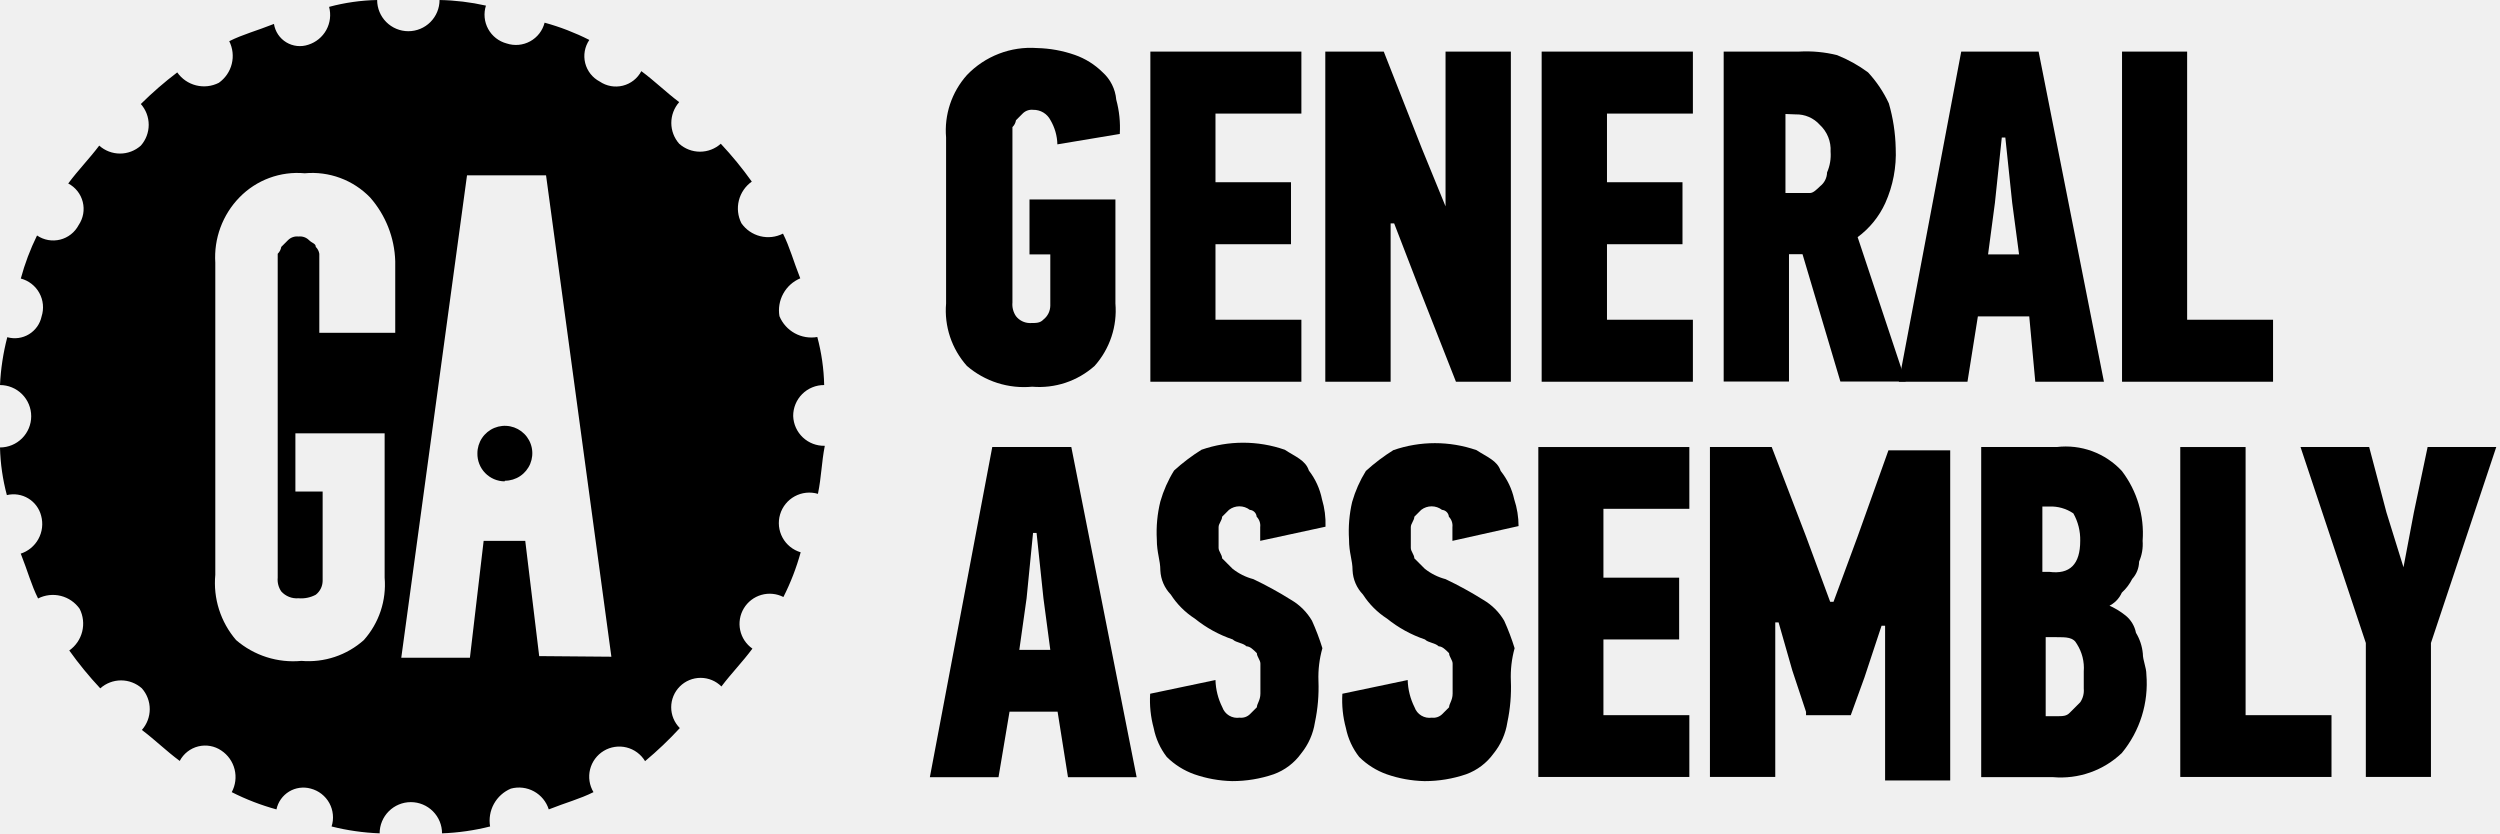
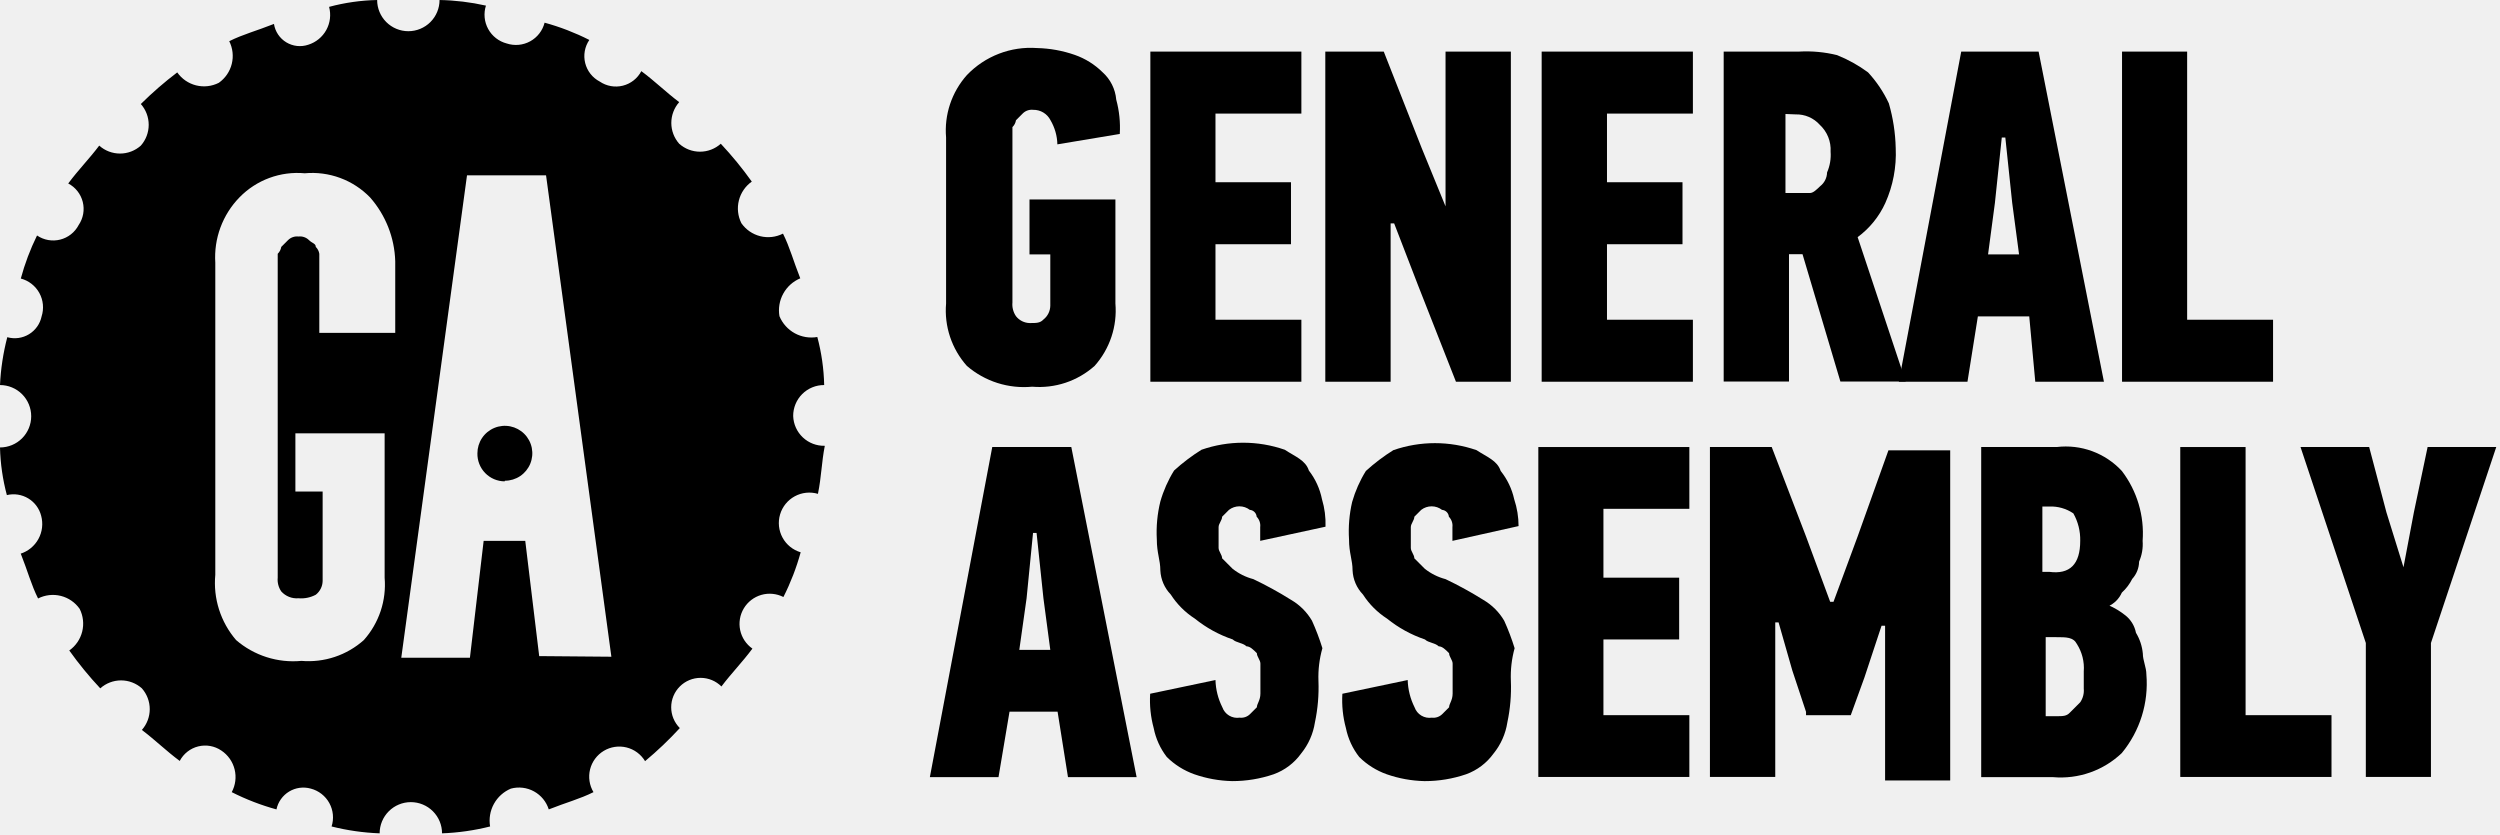
- <svg xmlns="http://www.w3.org/2000/svg" width="240" height="80" viewBox="0 0 240 80" fill="none">
-   <path d="M76.146 39.94C76.143 39.549 76.218 39.16 76.367 38.798C76.516 38.436 76.734 38.107 77.011 37.83C77.288 37.553 77.617 37.334 77.98 37.186C78.342 37.037 78.73 36.962 79.121 36.965C79.087 35.406 78.865 33.857 78.462 32.352C77.72 32.481 76.955 32.355 76.294 31.991C75.633 31.628 75.116 31.051 74.828 30.355C74.701 29.612 74.83 28.849 75.193 28.189C75.555 27.529 76.13 27.011 76.825 26.72C76.166 25.062 75.826 23.744 75.167 22.426C74.493 22.77 73.717 22.858 72.983 22.674C72.249 22.491 71.606 22.048 71.173 21.428C70.834 20.753 70.748 19.979 70.931 19.246C71.115 18.513 71.555 17.87 72.172 17.434C71.262 16.157 70.268 14.943 69.196 13.799C68.647 14.29 67.936 14.562 67.199 14.562C66.462 14.562 65.751 14.29 65.202 13.799C64.715 13.248 64.446 12.538 64.446 11.802C64.446 11.067 64.715 10.357 65.202 9.805C63.884 8.807 62.886 7.808 61.568 6.83C61.387 7.174 61.136 7.477 60.831 7.717C60.525 7.958 60.172 8.131 59.795 8.225C59.417 8.319 59.025 8.333 58.642 8.264C58.259 8.196 57.895 8.047 57.574 7.828C57.229 7.648 56.927 7.397 56.686 7.091C56.446 6.785 56.273 6.432 56.178 6.055C56.084 5.678 56.071 5.285 56.139 4.902C56.208 4.519 56.356 4.156 56.575 3.834C55.203 3.139 53.765 2.583 52.282 2.177C52.186 2.554 52.014 2.907 51.776 3.215C51.538 3.522 51.239 3.778 50.898 3.965C50.557 4.152 50.182 4.268 49.794 4.304C49.407 4.339 49.017 4.295 48.647 4.174C48.272 4.076 47.92 3.902 47.614 3.663C47.308 3.425 47.053 3.126 46.867 2.786C46.68 2.446 46.564 2.071 46.527 1.685C46.49 1.299 46.532 0.909 46.65 0.539C45.188 0.21 43.696 0.029 42.197 0C42.197 0.794 41.881 1.556 41.319 2.118C40.758 2.68 39.996 2.996 39.201 2.996C38.407 2.996 37.645 2.68 37.083 2.118C36.521 1.556 36.206 0.794 36.206 0C34.647 0.034 33.098 0.255 31.593 0.659C31.793 1.405 31.697 2.2 31.325 2.878C30.953 3.555 30.333 4.062 29.596 4.294C29.248 4.412 28.879 4.452 28.514 4.412C28.149 4.372 27.797 4.253 27.483 4.063C27.169 3.872 26.9 3.616 26.696 3.311C26.492 3.005 26.357 2.659 26.3 2.297C24.643 2.956 23.325 3.295 22.007 3.954C22.346 4.629 22.432 5.403 22.249 6.136C22.066 6.869 21.625 7.512 21.009 7.948C20.334 8.292 19.559 8.38 18.825 8.196C18.091 8.013 17.448 7.57 17.015 6.95C15.784 7.883 14.617 8.897 13.52 9.985C14.007 10.536 14.276 11.246 14.276 11.982C14.276 12.718 14.007 13.428 13.52 13.979C12.97 14.47 12.259 14.742 11.523 14.742C10.786 14.742 10.075 14.47 9.526 13.979C8.527 15.297 7.529 16.296 6.55 17.614C6.895 17.794 7.197 18.045 7.438 18.351C7.678 18.656 7.851 19.009 7.945 19.387C8.04 19.764 8.053 20.157 7.985 20.54C7.916 20.922 7.768 21.286 7.549 21.608C7.368 21.952 7.117 22.255 6.811 22.495C6.506 22.735 6.153 22.909 5.776 23.003C5.398 23.097 5.005 23.11 4.623 23.042C4.24 22.974 3.876 22.825 3.555 22.606C2.904 23.931 2.382 25.315 1.997 26.74C2.372 26.838 2.724 27.012 3.03 27.25C3.336 27.489 3.591 27.787 3.777 28.128C3.964 28.468 4.08 28.842 4.117 29.229C4.154 29.615 4.112 30.005 3.994 30.374C3.92 30.728 3.774 31.063 3.565 31.358C3.356 31.652 3.089 31.901 2.78 32.089C2.471 32.276 2.127 32.398 1.769 32.446C1.411 32.495 1.047 32.469 0.699 32.371C0.307 33.874 0.073 35.413 0 36.965C0.794 36.965 1.556 37.28 2.118 37.842C2.68 38.404 2.996 39.166 2.996 39.96C2.996 40.755 2.68 41.516 2.118 42.078C1.556 42.64 0.794 42.956 0 42.956C0.038 44.501 0.259 46.036 0.659 47.529C1.361 47.36 2.101 47.475 2.718 47.849C3.335 48.223 3.779 48.826 3.954 49.526C4.154 50.272 4.058 51.067 3.686 51.744C3.314 52.422 2.695 52.929 1.957 53.16H1.997C2.656 54.818 2.996 56.136 3.655 57.454C4.329 57.11 5.104 57.022 5.838 57.206C6.572 57.389 7.215 57.832 7.649 58.452C7.988 59.127 8.074 59.902 7.89 60.635C7.707 61.367 7.267 62.01 6.65 62.446C7.56 63.723 8.554 64.937 9.626 66.081C10.175 65.59 10.886 65.318 11.623 65.318C12.359 65.318 13.07 65.59 13.62 66.081C14.107 66.632 14.376 67.342 14.376 68.078C14.376 68.814 14.107 69.524 13.62 70.075C14.938 71.073 15.936 72.072 17.254 73.05C17.434 72.706 17.686 72.403 17.991 72.163C18.297 71.923 18.65 71.749 19.027 71.655C19.404 71.561 19.797 71.547 20.18 71.616C20.563 71.684 20.927 71.833 21.248 72.052C21.882 72.474 22.336 73.117 22.521 73.856C22.706 74.594 22.608 75.376 22.247 76.046C23.618 76.741 25.057 77.297 26.54 77.703C26.614 77.35 26.76 77.015 26.969 76.72C27.178 76.425 27.445 76.177 27.754 75.989C28.063 75.802 28.407 75.68 28.765 75.632C29.123 75.583 29.488 75.608 29.835 75.706C30.211 75.805 30.562 75.978 30.868 76.217C31.174 76.456 31.429 76.754 31.616 77.094C31.802 77.434 31.918 77.809 31.955 78.195C31.993 78.582 31.951 78.971 31.832 79.341C33.343 79.722 34.889 79.943 36.445 80C36.445 79.206 36.761 78.444 37.323 77.882C37.885 77.32 38.646 77.004 39.441 77.004C40.235 77.004 40.997 77.32 41.559 77.882C42.121 78.444 42.436 79.206 42.436 80C43.993 79.943 45.539 79.722 47.049 79.341C46.923 78.599 47.052 77.835 47.414 77.176C47.777 76.516 48.352 75.998 49.046 75.706C49.793 75.506 50.588 75.602 51.265 75.974C51.943 76.347 52.45 76.966 52.681 77.703C54.339 77.044 55.657 76.705 56.974 76.046C56.779 75.721 56.65 75.36 56.594 74.985C56.538 74.61 56.556 74.227 56.648 73.859C56.74 73.491 56.903 73.145 57.129 72.84C57.354 72.535 57.638 72.277 57.963 72.082C58.288 71.886 58.649 71.757 59.024 71.701C59.399 71.645 59.782 71.663 60.15 71.755C60.518 71.847 60.864 72.01 61.169 72.236C61.474 72.462 61.732 72.745 61.927 73.07C63.107 72.086 64.221 71.025 65.262 69.895C64.733 69.365 64.435 68.647 64.435 67.898C64.435 67.149 64.733 66.431 65.262 65.901C65.792 65.371 66.51 65.074 67.259 65.074C68.008 65.074 68.727 65.371 69.256 65.901C70.255 64.583 71.253 63.585 72.232 62.267C71.63 61.847 71.21 61.214 71.058 60.496C70.904 59.779 71.03 59.03 71.407 58.401C71.785 57.772 72.388 57.31 73.093 57.109C73.798 56.907 74.554 56.98 75.207 57.314C75.902 55.942 76.457 54.504 76.865 53.02C76.121 52.801 75.494 52.294 75.123 51.613C74.753 50.931 74.668 50.13 74.888 49.386C75.108 48.642 75.614 48.015 76.296 47.645C76.977 47.274 77.778 47.189 78.522 47.409C78.862 45.751 78.862 44.433 79.181 42.796C78.401 42.817 77.643 42.529 77.075 41.994C76.506 41.459 76.172 40.721 76.146 39.94ZM36.925 31.952H30.654V24.363C30.616 24.113 30.497 23.881 30.314 23.704C30.314 23.365 29.975 23.365 29.655 23.045C29.525 22.918 29.368 22.821 29.195 22.762C29.022 22.703 28.838 22.684 28.657 22.706C28.476 22.684 28.292 22.703 28.119 22.762C27.946 22.821 27.789 22.918 27.659 23.045L27 23.704C26.962 23.955 26.842 24.187 26.66 24.363V55.457C26.615 55.922 26.735 56.389 27 56.775C27.206 57.006 27.463 57.185 27.751 57.3C28.038 57.414 28.349 57.46 28.657 57.434C29.231 57.483 29.806 57.365 30.314 57.094C30.515 56.937 30.679 56.738 30.793 56.51C30.907 56.282 30.968 56.031 30.974 55.776V47.189H28.358V41.598H36.925V55.457C37.016 56.539 36.887 57.628 36.543 58.658C36.2 59.688 35.65 60.637 34.928 61.448C34.117 62.17 33.168 62.72 32.138 63.063C31.108 63.407 30.018 63.537 28.937 63.445C27.811 63.552 26.675 63.43 25.597 63.087C24.52 62.744 23.523 62.186 22.666 61.448C21.929 60.591 21.372 59.593 21.029 58.516C20.685 57.439 20.563 56.303 20.669 55.177V25.222C20.595 24.073 20.763 22.921 21.162 21.841C21.561 20.761 22.182 19.776 22.985 18.952C23.791 18.122 24.773 17.483 25.858 17.082C26.943 16.681 28.104 16.529 29.256 16.635C30.408 16.529 31.569 16.681 32.654 17.082C33.739 17.483 34.721 18.122 35.527 18.952C37.023 20.651 37.877 22.82 37.943 25.082V31.952H36.925ZM51.762 62.986L50.424 51.922H46.43L45.112 63.145H38.522L44.833 16.835H52.421L58.692 63.045L51.762 62.986ZM48.467 46.151C48.989 46.151 49.498 45.996 49.932 45.706C50.365 45.417 50.703 45.005 50.903 44.523C51.102 44.042 51.154 43.512 51.053 43.001C50.951 42.489 50.7 42.019 50.331 41.651C49.963 41.282 49.493 41.031 48.982 40.929C48.47 40.828 47.94 40.88 47.459 41.079C46.977 41.279 46.565 41.617 46.276 42.05C45.986 42.484 45.831 42.993 45.831 43.515C45.823 43.864 45.885 44.212 46.013 44.537C46.14 44.863 46.331 45.16 46.575 45.41C46.818 45.661 47.109 45.861 47.431 45.999C47.752 46.136 48.098 46.208 48.447 46.211L48.467 46.151Z" fill="black" />
-   <path d="M99.551 4.613C100.789 4.641 102.016 4.863 103.185 5.272C104.182 5.622 105.089 6.188 105.841 6.929C106.601 7.608 107.072 8.551 107.159 9.565C107.452 10.638 107.566 11.751 107.499 12.86L101.508 13.859C101.49 13.043 101.263 12.245 100.849 11.542C100.695 11.237 100.457 10.981 100.164 10.804C99.871 10.627 99.534 10.537 99.191 10.544C99.01 10.522 98.826 10.541 98.654 10.6C98.481 10.659 98.323 10.755 98.193 10.883L97.534 11.542C97.496 11.793 97.377 12.025 97.194 12.201V29.036C97.15 29.502 97.27 29.968 97.534 30.354C97.691 30.555 97.891 30.718 98.119 30.832C98.347 30.946 98.597 31.008 98.852 31.013C99.511 31.013 99.85 31.013 100.17 30.674C100.371 30.517 100.534 30.317 100.648 30.089C100.762 29.861 100.824 29.61 100.829 29.355V24.423H98.832V19.151H107.08V29.136C107.171 30.218 107.042 31.307 106.698 32.337C106.355 33.367 105.805 34.316 105.083 35.127C104.272 35.849 103.323 36.399 102.293 36.743C101.263 37.086 100.173 37.216 99.092 37.124C97.966 37.231 96.83 37.109 95.752 36.766C94.675 36.423 93.678 35.865 92.821 35.127C92.098 34.316 91.549 33.367 91.205 32.337C90.862 31.307 90.732 30.218 90.824 29.136V13.2C90.732 12.118 90.862 11.029 91.205 9.999C91.549 8.968 92.098 8.019 92.821 7.209C93.682 6.307 94.732 5.607 95.896 5.158C97.059 4.709 98.307 4.523 99.551 4.613Z" fill="black" />
-   <path d="M110.435 36.646V4.953H124.933V10.904H116.686V17.494H123.935V23.445H116.686V30.695H124.933V36.646H110.435Z" fill="black" />
-   <path d="M138.772 19.811V4.953H145.043V36.646H139.771L136.136 27.399L133.84 21.448H133.5V36.646H127.229V4.953H132.841L136.476 14.199L138.772 19.811Z" fill="black" />
-   <path d="M147.999 36.646V4.953H162.517V10.904H154.27V17.494H161.519V23.445H154.27V30.695H162.517V36.646H147.999Z" fill="black" />
-   <path d="M172.722 4.951C173.943 4.884 175.168 4.998 176.356 5.291C177.415 5.714 178.415 6.271 179.332 6.948C180.149 7.83 180.822 8.834 181.329 9.924C181.734 11.32 181.955 12.764 181.988 14.218C182.072 16.029 181.73 17.835 180.989 19.49C180.397 20.79 179.483 21.917 178.333 22.765L182.946 36.624H176.676L173.041 24.402H171.743V36.624H165.473V4.951H172.722ZM171.404 10.943V18.531H173.74C174.08 18.531 174.399 18.192 174.739 17.872C174.94 17.715 175.103 17.515 175.217 17.287C175.331 17.059 175.393 16.809 175.398 16.554C175.672 15.926 175.789 15.241 175.737 14.557C175.765 14.078 175.686 13.598 175.507 13.153C175.327 12.707 175.051 12.307 174.699 11.981C174.409 11.656 174.051 11.398 173.651 11.226C173.251 11.053 172.818 10.97 172.382 10.982L171.404 10.943Z" fill="black" />
-   <path d="M194.808 30.375H189.876L188.877 36.646H182.287L188.278 4.953H195.707L201.978 36.646H195.387L194.808 30.375ZM191.513 19.471L190.854 24.424H193.83L193.171 19.471L192.512 13.201H192.172L191.513 19.471Z" fill="black" />
-   <path d="M203.715 36.646V4.953H209.965V30.695H218.213V36.646H203.715Z" fill="black" />
-   <path d="M101.528 68.317H96.915L95.857 74.608H89.267L95.258 42.915H102.846L109.117 74.608H102.527L101.528 68.317ZM98.553 57.433L97.854 62.386H100.829L100.17 57.433L99.511 51.163H99.172L98.553 57.433Z" fill="black" />
-   <path d="M126.571 65.361C126.624 66.701 126.51 68.043 126.231 69.355C126.063 70.446 125.608 71.473 124.913 72.331C124.256 73.247 123.337 73.943 122.277 74.328C120.991 74.767 119.642 74.989 118.283 74.987C117.044 74.958 115.818 74.736 114.648 74.328C113.659 73.975 112.759 73.409 112.012 72.67C111.383 71.855 110.952 70.905 110.754 69.894C110.462 68.822 110.347 67.709 110.415 66.599L116.685 65.281C116.711 66.191 116.936 67.084 117.344 67.897C117.461 68.231 117.691 68.513 117.993 68.695C118.296 68.877 118.653 68.948 119.002 68.896C119.183 68.918 119.367 68.898 119.54 68.84C119.713 68.781 119.87 68.684 120 68.556L120.659 67.897C120.659 67.558 120.999 67.238 120.999 66.579V63.703C120.999 63.364 120.659 63.044 120.659 62.705C120.32 62.366 120 62.046 119.661 62.046C119.321 61.706 118.662 61.706 118.343 61.387C117.023 60.941 115.792 60.265 114.708 59.39C113.779 58.793 112.989 58.003 112.392 57.074C111.788 56.448 111.434 55.625 111.393 54.757C111.393 53.758 111.054 53.099 111.054 51.781C110.987 50.56 111.101 49.335 111.393 48.147C111.692 47.099 112.136 46.097 112.711 45.171C113.528 44.428 114.41 43.759 115.347 43.174C117.934 42.276 120.748 42.276 123.335 43.174C124.334 43.833 125.332 44.173 125.652 45.171C126.278 45.981 126.709 46.924 126.91 47.927C127.166 48.782 127.28 49.672 127.249 50.563L120.979 51.921V50.603C121.001 50.422 120.982 50.238 120.923 50.065C120.864 49.892 120.767 49.735 120.639 49.605C120.626 49.434 120.552 49.275 120.431 49.154C120.31 49.033 120.151 48.959 119.98 48.946C119.694 48.725 119.343 48.606 118.982 48.606C118.621 48.606 118.27 48.725 117.983 48.946L117.324 49.605C117.324 49.944 116.985 50.264 116.985 50.603V52.6C116.985 52.94 117.324 53.259 117.324 53.599L118.323 54.597C118.911 55.066 119.592 55.406 120.32 55.596C121.569 56.191 122.782 56.858 123.954 57.593C124.78 58.077 125.468 58.764 125.951 59.59C126.338 60.447 126.672 61.327 126.95 62.226C126.661 63.245 126.533 64.303 126.571 65.361Z" fill="black" />
-   <path d="M145.043 65.362C145.097 66.702 144.983 68.044 144.704 69.356C144.536 70.447 144.081 71.474 143.386 72.332C142.728 73.248 141.809 73.944 140.75 74.329C139.464 74.768 138.114 74.99 136.756 74.988C135.517 74.96 134.291 74.737 133.121 74.329C132.132 73.976 131.232 73.41 130.485 72.671C129.849 71.858 129.411 70.907 129.207 69.895C128.915 68.823 128.8 67.71 128.867 66.6L135.138 65.282C135.164 66.192 135.389 67.085 135.797 67.898C135.914 68.232 136.143 68.514 136.446 68.696C136.749 68.878 137.105 68.949 137.455 68.897C137.636 68.919 137.82 68.9 137.992 68.841C138.165 68.782 138.323 68.685 138.453 68.557L139.112 67.898C139.112 67.559 139.452 67.239 139.452 66.58V63.705C139.452 63.365 139.112 63.046 139.112 62.706C138.773 62.367 138.453 62.047 138.114 62.047C137.774 61.708 137.115 61.708 136.795 61.388C135.476 60.942 134.245 60.266 133.161 59.391C132.232 58.794 131.442 58.004 130.844 57.075C130.241 56.449 129.886 55.626 129.846 54.758C129.846 53.76 129.506 53.1 129.506 51.782C129.431 50.576 129.531 49.365 129.806 48.188C130.105 47.14 130.549 46.138 131.124 45.212C131.941 44.468 132.823 43.8 133.76 43.215C136.347 42.318 139.161 42.318 141.748 43.215C142.747 43.874 143.745 44.214 144.065 45.212C144.7 46.006 145.144 46.935 145.363 47.928C145.639 48.759 145.781 49.629 145.782 50.504L139.432 51.922V50.604C139.453 50.423 139.434 50.239 139.375 50.066C139.317 49.894 139.22 49.736 139.092 49.606C139.078 49.436 139.005 49.276 138.884 49.155C138.763 49.034 138.603 48.96 138.433 48.947C138.147 48.727 137.796 48.607 137.435 48.607C137.073 48.607 136.722 48.727 136.436 48.947L135.777 49.606C135.777 49.945 135.438 50.265 135.438 50.604V52.601C135.438 52.941 135.777 53.26 135.777 53.6L136.776 54.598C137.364 55.067 138.044 55.407 138.773 55.597C140.021 56.192 141.235 56.859 142.407 57.594C143.233 58.078 143.92 58.765 144.404 59.591C144.791 60.448 145.125 61.328 145.403 62.227C145.121 63.247 144.999 64.305 145.043 65.362Z" fill="black" />
-   <path d="M147.679 74.588V42.915H162.177V48.846H153.929V55.456H161.198V61.387H153.929V68.656H162.177V74.588H147.679Z" fill="black" />
-   <path d="M173.38 68.337L172.062 64.363L170.744 59.75H170.425V74.588H164.154V42.915H170.085L173.38 51.502L175.697 57.773H176.017L178.333 51.502L181.289 43.235H187.22V74.927H180.969V60.069H180.63L178.992 65.022L177.674 68.656H173.38V68.337Z" fill="black" />
-   <path d="M202.397 58.092C202.992 58.349 203.549 58.684 204.055 59.09C204.573 59.508 204.926 60.095 205.053 60.748C205.421 61.355 205.646 62.038 205.712 62.745C205.712 63.404 206.052 64.063 206.052 64.742C206.281 67.469 205.436 70.178 203.695 72.29C202.824 73.122 201.786 73.759 200.649 74.158C199.513 74.558 198.305 74.711 197.105 74.607H190.195V42.915H197.444C198.594 42.777 199.759 42.913 200.846 43.312C201.932 43.711 202.909 44.362 203.695 45.211C205.159 47.128 205.869 49.516 205.692 51.921C205.744 52.605 205.627 53.29 205.353 53.918C205.343 54.532 205.108 55.122 204.694 55.576C204.444 56.072 204.106 56.519 203.695 56.894C203.436 57.482 202.965 57.952 202.377 58.212L202.397 58.092ZM199.701 51.921C199.723 50.999 199.495 50.088 199.042 49.285C198.361 48.822 197.548 48.591 196.726 48.626H196.067V54.897H196.726C198.709 55.163 199.701 54.171 199.701 51.921ZM200.041 64.462C200.113 63.535 199.882 62.61 199.382 61.826C199.042 61.167 198.383 61.167 197.385 61.167H196.386V68.756H197.385C198.044 68.756 198.383 68.756 198.703 68.416L199.701 67.418C199.965 67.032 200.085 66.565 200.041 66.1V64.462Z" fill="black" />
-   <path d="M209.306 74.588V42.915H215.577V68.656H223.824V74.588H209.306Z" fill="black" />
-   <path d="M230.735 54.458L231.733 49.186L233.051 42.915H239.641L233.371 61.727V74.588H227.12V61.727L220.85 42.915H227.44L229.097 49.186L230.735 54.458Z" fill="black" />
+ <svg xmlns="http://www.w3.org/2000/svg" width="500" height="167" viewBox="0 0 500 167" fill="none">
+   <g clip-path="url(#clip0)">
+     <path d="M158.637 83.209C158.631 82.393 158.788 81.584 159.098 80.83C159.407 80.075 159.864 79.39 160.44 78.813C161.017 78.236 161.703 77.78 162.457 77.47C163.212 77.16 164.02 77.004 164.836 77.01C164.764 73.763 164.303 70.536 163.463 67.399C161.916 67.67 160.323 67.405 158.946 66.649C157.57 65.892 156.492 64.69 155.891 63.239C155.628 61.692 155.896 60.102 156.651 58.727C157.407 57.352 158.605 56.273 160.052 55.666C158.679 52.213 157.971 49.468 156.598 46.722C155.194 47.437 153.578 47.621 152.049 47.239C150.52 46.856 149.18 45.934 148.277 44.642C147.571 43.235 147.392 41.622 147.774 40.095C148.155 38.568 149.072 37.229 150.358 36.32C148.463 33.661 146.392 31.131 144.159 28.748C143.015 29.772 141.533 30.338 139.998 30.338C138.463 30.338 136.982 29.772 135.838 28.748C134.823 27.6 134.263 26.121 134.263 24.588C134.263 23.056 134.823 21.576 135.838 20.428C133.092 18.348 131.012 16.267 128.266 14.229C127.89 14.946 127.367 15.576 126.73 16.077C126.094 16.578 125.358 16.939 124.572 17.135C123.786 17.332 122.968 17.36 122.17 17.217C121.373 17.075 120.614 16.765 119.945 16.309C119.227 15.933 118.597 15.41 118.096 14.773C117.595 14.136 117.235 13.401 117.038 12.615C116.842 11.829 116.814 11.011 116.956 10.213C117.099 9.416 117.409 8.657 117.865 7.988C115.007 6.539 112.01 5.382 108.92 4.535C108.721 5.32 108.362 6.056 107.866 6.697C107.371 7.338 106.748 7.871 106.038 8.261C105.328 8.651 104.545 8.891 103.738 8.966C102.931 9.04 102.118 8.948 101.348 8.695C100.566 8.491 99.833 8.129 99.196 7.632C98.558 7.135 98.028 6.513 97.639 5.804C97.249 5.096 97.008 4.315 96.931 3.51C96.853 2.705 96.941 1.893 97.188 1.123C94.141 0.437 91.032 0.061 87.91 0C87.91 1.655 87.252 3.242 86.082 4.413C84.912 5.583 83.324 6.241 81.669 6.241C80.014 6.241 78.427 5.583 77.257 4.413C76.086 3.242 75.428 1.655 75.428 0C72.181 0.07 68.955 0.531 65.818 1.373C66.235 2.928 66.035 4.584 65.26 5.995C64.485 7.406 63.194 8.463 61.657 8.945C60.933 9.191 60.164 9.275 59.404 9.192C58.643 9.109 57.91 8.86 57.256 8.464C56.602 8.067 56.042 7.533 55.617 6.897C55.191 6.261 54.91 5.54 54.793 4.785C51.34 6.157 48.594 6.865 45.848 8.238C46.555 9.644 46.733 11.257 46.352 12.784C45.97 14.311 45.053 15.65 43.768 16.558C42.363 17.274 40.747 17.458 39.218 17.075C37.689 16.693 36.349 15.771 35.447 14.478C32.883 16.424 30.451 18.536 28.166 20.802C29.181 21.95 29.741 23.43 29.741 24.962C29.741 26.495 29.181 27.975 28.166 29.123C27.022 30.146 25.541 30.712 24.006 30.712C22.471 30.712 20.989 30.146 19.845 29.123C17.765 31.869 15.685 33.949 13.646 36.695C14.364 37.071 14.994 37.594 15.495 38.231C15.996 38.867 16.356 39.603 16.553 40.389C16.749 41.175 16.777 41.993 16.635 42.791C16.492 43.588 16.183 44.346 15.726 45.016C15.351 45.733 14.827 46.364 14.191 46.864C13.554 47.365 12.819 47.726 12.033 47.922C11.247 48.119 10.428 48.147 9.631 48.004C8.833 47.862 8.075 47.553 7.406 47.096C6.049 49.856 4.963 52.74 4.16 55.708C4.943 55.913 5.675 56.275 6.313 56.772C6.95 57.269 7.48 57.89 7.87 58.599C8.259 59.308 8.5 60.088 8.577 60.893C8.655 61.698 8.568 62.51 8.321 63.28C8.167 64.017 7.862 64.714 7.427 65.328C6.992 65.943 6.436 66.461 5.792 66.851C5.148 67.241 4.431 67.495 3.685 67.596C2.939 67.698 2.181 67.645 1.456 67.44C0.639 70.571 0.151 73.778 0 77.01C1.655 77.01 3.242 77.667 4.413 78.837C5.583 80.008 6.241 81.595 6.241 83.25C6.241 84.905 5.583 86.493 4.413 87.663C3.242 88.833 1.655 89.491 0 89.491C0.079 92.71 0.54 95.908 1.373 99.018C2.835 98.666 4.376 98.906 5.662 99.685C6.948 100.464 7.873 101.72 8.238 103.179C8.655 104.734 8.455 106.39 7.68 107.801C6.904 109.212 5.614 110.269 4.077 110.751H4.16C5.533 114.204 6.241 116.95 7.614 119.695C9.018 118.98 10.634 118.796 12.163 119.179C13.693 119.561 15.032 120.483 15.934 121.776C16.641 123.182 16.82 124.795 16.438 126.322C16.057 127.849 15.14 129.188 13.854 130.096C15.749 132.756 17.82 135.286 20.053 137.669C21.198 136.645 22.678 136.079 24.214 136.079C25.749 136.079 27.23 136.645 28.374 137.669C29.389 138.817 29.949 140.296 29.949 141.829C29.949 143.361 29.389 144.841 28.374 145.989C31.12 148.07 33.2 150.15 35.946 152.188C36.322 151.471 36.845 150.841 37.482 150.34C38.118 149.839 38.854 149.478 39.64 149.282C40.426 149.085 41.244 149.057 42.042 149.2C42.839 149.342 43.598 149.652 44.267 150.108C45.588 150.986 46.534 152.326 46.919 153.866C47.303 155.405 47.1 157.032 46.347 158.429C49.205 159.878 52.202 161.035 55.292 161.882C55.446 161.145 55.75 160.448 56.185 159.834C56.62 159.22 57.177 158.701 57.821 158.311C58.465 157.921 59.182 157.667 59.928 157.566C60.673 157.465 61.432 157.518 62.157 157.722C62.939 157.926 63.672 158.288 64.309 158.785C64.947 159.282 65.477 159.904 65.866 160.613C66.255 161.321 66.496 162.102 66.574 162.907C66.651 163.712 66.564 164.524 66.317 165.294C69.464 166.087 72.685 166.547 75.928 166.667C75.928 165.011 76.585 163.424 77.756 162.254C78.926 161.084 80.513 160.426 82.168 160.426C83.823 160.426 85.411 161.084 86.581 162.254C87.751 163.424 88.409 165.011 88.409 166.667C91.652 166.547 94.873 166.087 98.02 165.294C97.757 163.747 98.024 162.157 98.78 160.783C99.535 159.408 100.734 158.329 102.18 157.722C103.735 157.305 105.391 157.504 106.802 158.28C108.214 159.055 109.27 160.346 109.752 161.882C113.205 160.509 115.951 159.802 118.697 158.429C118.29 157.751 118.02 157.001 117.904 156.219C117.787 155.437 117.825 154.64 118.016 153.873C118.207 153.106 118.548 152.385 119.018 151.749C119.488 151.114 120.079 150.578 120.756 150.171C121.434 149.764 122.185 149.494 122.966 149.377C123.748 149.26 124.545 149.299 125.312 149.49C126.079 149.681 126.801 150.021 127.436 150.492C128.071 150.962 128.608 151.553 129.015 152.23C131.473 150.18 133.794 147.97 135.963 145.615C134.859 144.511 134.239 143.015 134.239 141.454C134.239 139.894 134.859 138.398 135.963 137.294C137.066 136.191 138.563 135.571 140.123 135.571C141.684 135.571 143.18 136.191 144.284 137.294C146.364 134.548 148.444 132.468 150.482 129.722C149.23 128.847 148.355 127.529 148.036 126.034C147.718 124.539 147.978 122.979 148.765 121.669C149.552 120.359 150.807 119.397 152.277 118.976C153.746 118.556 155.321 118.709 156.682 119.404C158.13 116.546 159.286 113.549 160.135 110.459C158.585 110.001 157.28 108.946 156.507 107.526C155.735 106.106 155.558 104.438 156.016 102.887C156.474 101.337 157.529 100.032 158.949 99.26C160.369 98.487 162.038 98.311 163.588 98.769C164.295 95.315 164.295 92.569 164.961 89.158C163.335 89.203 161.757 88.602 160.572 87.487C159.387 86.373 158.691 84.834 158.637 83.209ZM76.926 66.567H63.862V50.757C63.783 50.234 63.535 49.752 63.155 49.384C63.155 48.677 62.448 48.677 61.782 48.011C61.511 47.745 61.183 47.543 60.823 47.421C60.463 47.298 60.08 47.258 59.702 47.304C59.325 47.258 58.942 47.298 58.581 47.421C58.221 47.543 57.894 47.745 57.622 48.011L56.249 49.384C56.17 49.907 55.922 50.389 55.542 50.757V115.535C55.449 116.505 55.699 117.477 56.249 118.281C56.679 118.762 57.214 119.136 57.814 119.374C58.413 119.613 59.06 119.708 59.702 119.654C60.897 119.757 62.097 119.511 63.155 118.947C63.574 118.619 63.914 118.203 64.151 117.728C64.389 117.253 64.517 116.732 64.528 116.201V98.311H59.078V86.662H76.926V115.535C77.118 117.789 76.847 120.058 76.132 122.204C75.416 124.35 74.271 126.328 72.766 128.016C71.077 129.522 69.1 130.667 66.954 131.382C64.808 132.098 62.538 132.368 60.285 132.177C57.939 132.4 55.573 132.146 53.328 131.431C51.083 130.716 49.005 129.555 47.221 128.016C45.685 126.23 44.524 124.153 43.809 121.908C43.094 119.664 42.84 117.298 43.06 114.953V52.546C42.906 50.152 43.256 47.752 44.087 45.502C44.918 43.252 46.213 41.201 47.886 39.483C49.566 37.754 51.611 36.423 53.871 35.588C56.132 34.753 58.551 34.435 60.95 34.656C63.35 34.435 65.769 34.753 68.029 35.588C70.29 36.423 72.335 37.754 74.014 39.483C77.13 43.023 78.911 47.541 79.048 52.255V66.567H76.926ZM107.838 131.22L105.051 108.171H96.73L93.984 131.553H80.255L93.401 35.072H109.211L122.275 131.345L107.838 131.22ZM100.974 96.147C102.06 96.147 103.121 95.825 104.025 95.222C104.928 94.619 105.632 93.761 106.047 92.757C106.463 91.754 106.572 90.65 106.36 89.584C106.148 88.519 105.625 87.54 104.857 86.772C104.089 86.004 103.11 85.481 102.045 85.269C100.98 85.058 99.875 85.166 98.872 85.582C97.868 85.998 97.011 86.701 96.407 87.605C95.804 88.508 95.482 89.57 95.482 90.656C95.465 91.384 95.594 92.108 95.86 92.786C96.126 93.464 96.524 94.082 97.031 94.605C97.538 95.128 98.144 95.544 98.814 95.831C99.484 96.117 100.204 96.267 100.932 96.272L100.974 96.147Z" fill="black" />
+     <path d="M207.397 9.61C209.976 9.668 212.532 10.132 214.968 10.983C217.045 11.712 218.935 12.891 220.501 14.436C222.085 15.849 223.066 17.814 223.247 19.928C223.857 22.162 224.095 24.481 223.955 26.792L211.474 28.872C211.437 27.173 210.964 25.511 210.101 24.047C209.78 23.41 209.285 22.877 208.674 22.509C208.064 22.14 207.361 21.953 206.648 21.966C206.27 21.921 205.887 21.961 205.527 22.083C205.167 22.205 204.839 22.407 204.568 22.674L203.195 24.047C203.116 24.569 202.867 25.052 202.487 25.419V60.492C202.395 61.462 202.645 62.433 203.195 63.237C203.522 63.656 203.938 63.996 204.413 64.234C204.888 64.471 205.41 64.6 205.941 64.611C207.314 64.611 208.021 64.611 208.687 63.903C209.105 63.576 209.445 63.16 209.682 62.685C209.92 62.21 210.049 61.688 210.06 61.157V50.881H205.899V39.898H223.082V60.7C223.272 62.954 223.003 65.223 222.287 67.369C221.572 69.515 220.426 71.493 218.922 73.181C217.232 74.686 215.255 75.832 213.11 76.547C210.964 77.262 208.693 77.533 206.44 77.341C204.094 77.565 201.728 77.311 199.483 76.596C197.238 75.881 195.161 74.719 193.376 73.181C191.871 71.493 190.726 69.515 190.01 67.369C189.295 65.223 189.025 62.954 189.216 60.7V27.5C189.025 25.246 189.295 22.976 190.01 20.83C190.726 18.684 191.871 16.707 193.376 15.018C195.171 13.14 197.358 11.681 199.782 10.746C202.206 9.811 204.806 9.423 207.397 9.61Z" fill="black" />
+     <path d="M230.072 76.345V10.319H260.276V22.717H243.095V36.447H258.197V48.845H243.095V63.947H260.276V76.345H230.072Z" fill="black" />
+     <path d="M289.108 41.273V10.319H302.173V76.345H291.19L283.617 57.082L278.833 44.684H278.125V76.345H265.061V10.319H276.752L284.325 29.582L289.108 41.273Z" fill="black" />
+     <path d="M308.332 76.345V10.319H338.578V22.717H321.397V36.447H336.499V48.845H321.397V63.947H338.578V76.345H308.332Z" fill="black" />
+     <path d="M359.838 10.316C362.382 10.175 364.934 10.413 367.409 11.023C369.616 11.905 371.699 13.065 373.609 14.476C375.311 16.313 376.713 18.404 377.77 20.675C378.613 23.584 379.074 26.591 379.143 29.62C379.318 33.394 378.605 37.156 377.061 40.604C375.828 43.312 373.924 45.661 371.528 47.427L381.138 76.3H368.076L360.503 50.838H357.799V76.3H344.736V10.316H359.838ZM357.093 22.797V38.606H361.959C362.668 38.606 363.332 37.899 364.04 37.234C364.459 36.907 364.799 36.49 365.036 36.016C365.274 35.541 365.403 35.019 365.413 34.488C365.984 33.18 366.228 31.751 366.12 30.327C366.178 29.329 366.013 28.329 365.641 27.401C365.266 26.474 364.691 25.64 363.957 24.96C363.353 24.284 362.607 23.747 361.774 23.388C360.94 23.028 360.038 22.855 359.13 22.88L357.093 22.797Z" fill="black" />
+     <path d="M405.849 63.281H395.574L393.493 76.345H379.764L392.245 10.319H407.722L420.787 76.345H407.055L405.849 63.281ZM398.984 40.565L397.612 50.883H403.812L402.439 40.565L401.066 27.502H400.357L398.984 40.565Z" fill="black" />
+     <path d="M424.408 76.345V10.319H437.429V63.947H454.612V76.345H424.408Z" fill="black" />
+     <path d="M211.515 142.327H201.905L199.7 155.432H185.971L198.452 89.406H214.261L227.326 155.432H213.597L211.515 142.327ZM205.317 119.653L203.86 129.97H210.059L208.686 119.653L207.314 106.589H206.606L205.317 119.653Z" fill="black" />
+     <path d="M263.69 136.169C263.8 138.961 263.563 141.757 262.982 144.49C262.632 146.763 261.684 148.902 260.236 150.689C258.867 152.598 256.953 154.048 254.744 154.849C252.065 155.764 249.255 156.228 246.423 156.222C243.842 156.163 241.288 155.7 238.85 154.849C236.79 154.114 234.915 152.936 233.359 151.396C232.048 149.698 231.15 147.718 230.738 145.613C230.13 143.379 229.89 141.06 230.032 138.748L243.094 136.003C243.148 137.898 243.617 139.758 244.467 141.453C244.711 142.147 245.19 142.735 245.819 143.114C246.45 143.494 247.194 143.642 247.921 143.533C248.298 143.578 248.682 143.538 249.042 143.416C249.403 143.294 249.73 143.092 250 142.826L251.373 141.453C251.373 140.745 252.082 140.08 252.082 138.707V132.716C252.082 132.009 251.373 131.343 251.373 130.635C250.667 129.928 250 129.263 249.294 129.263C248.586 128.555 247.213 128.555 246.548 127.89C243.798 126.961 241.234 125.552 238.975 123.729C237.04 122.485 235.394 120.839 234.15 118.903C232.892 117.601 232.155 115.885 232.069 114.077C232.069 111.997 231.363 110.624 231.363 107.878C231.223 105.333 231.461 102.781 232.069 100.306C232.692 98.122 233.617 96.036 234.815 94.107C236.517 92.557 238.355 91.165 240.307 89.947C245.696 88.076 251.559 88.076 256.948 89.947C259.03 91.32 261.109 92.027 261.775 94.107C263.08 95.793 263.978 97.758 264.396 99.848C264.93 101.628 265.167 103.483 265.103 105.34L252.04 108.169V105.423C252.086 105.046 252.046 104.663 251.923 104.303C251.8 103.943 251.598 103.615 251.332 103.343C251.305 102.989 251.15 102.656 250.898 102.404C250.646 102.153 250.315 101.999 249.959 101.97C249.363 101.512 248.632 101.263 247.88 101.263C247.128 101.263 246.396 101.512 245.798 101.97L244.425 103.343C244.425 104.05 243.719 104.716 243.719 105.423V109.584C243.719 110.291 244.425 110.957 244.425 111.664L246.507 113.744C247.732 114.721 249.15 115.43 250.667 115.824C253.269 117.064 255.796 118.454 258.238 119.985C259.959 120.993 261.392 122.425 262.398 124.145C263.205 125.931 263.9 127.765 264.48 129.637C263.878 131.76 263.611 133.964 263.69 136.169Z" fill="black" />
+     <path d="M302.174 136.171C302.287 138.963 302.049 141.759 301.468 144.492C301.118 146.765 300.17 148.904 298.722 150.691C297.351 152.6 295.437 154.05 293.23 154.851C290.551 155.766 287.739 156.23 284.91 156.224C282.328 156.166 279.774 155.702 277.337 154.851C275.276 154.117 273.401 152.938 271.845 151.398C270.52 149.704 269.607 147.724 269.182 145.615C268.574 143.381 268.335 141.062 268.474 138.751L281.539 136.005C281.593 137.9 282.062 139.76 282.912 141.455C283.155 142.149 283.632 142.737 284.264 143.117C284.895 143.496 285.637 143.644 286.366 143.535C286.743 143.581 287.126 143.541 287.485 143.418C287.845 143.296 288.174 143.094 288.445 142.828L289.818 141.455C289.818 140.748 290.526 140.082 290.526 138.709V132.718C290.526 132.011 289.818 131.345 289.818 130.638C289.112 129.93 288.445 129.265 287.739 129.265C287.03 128.558 285.657 128.558 284.991 127.892C282.243 126.963 279.678 125.554 277.42 123.732C275.485 122.487 273.839 120.841 272.593 118.905C271.337 117.603 270.597 115.887 270.514 114.079C270.514 111.999 269.805 110.626 269.805 107.88C269.649 105.367 269.857 102.844 270.43 100.391C271.053 98.208 271.978 96.121 273.176 94.192C274.878 92.643 276.716 91.25 278.668 90.032C284.057 88.162 289.92 88.162 295.31 90.032C297.391 91.405 299.47 92.112 300.137 94.192C301.46 95.846 302.385 97.782 302.841 99.851C303.416 101.581 303.712 103.393 303.714 105.218L290.485 108.171V105.426C290.528 105.048 290.489 104.665 290.366 104.305C290.245 103.945 290.043 103.617 289.776 103.345C289.747 102.991 289.595 102.658 289.343 102.406C289.091 102.155 288.757 102.001 288.403 101.973C287.807 101.514 287.076 101.265 286.324 101.265C285.57 101.265 284.839 101.514 284.243 101.973L282.87 103.345C282.87 104.053 282.164 104.718 282.164 105.426V109.586C282.164 110.293 282.87 110.959 282.87 111.666L284.951 113.746C286.176 114.724 287.593 115.432 289.112 115.827C291.712 117.067 294.241 118.456 296.682 119.987C298.403 120.995 299.835 122.428 300.843 124.148C301.649 125.933 302.345 127.768 302.924 129.639C302.337 131.764 302.082 133.968 302.174 136.171Z" fill="black" />
+     <path d="M307.666 155.391V89.406H337.87V101.763H320.687V115.534H335.831V127.89H320.687V143.034H337.87V155.391H307.666Z" fill="black" />
+     <path d="M361.207 142.369L358.461 134.089L355.715 124.479H355.051V155.391H341.986V89.406H354.343L361.207 107.296L366.034 120.36H366.701L371.526 107.296L377.684 90.072H390.04V156.098H377.018V125.144H376.311L372.899 135.462L370.153 143.034H361.207V142.369Z" fill="black" />
+     <path d="M421.661 121.024C422.901 121.559 424.061 122.259 425.115 123.105C426.194 123.974 426.93 125.197 427.194 126.558C427.961 127.823 428.43 129.245 428.567 130.718C428.567 132.091 429.276 133.464 429.276 134.879C429.753 140.561 427.992 146.205 424.365 150.605C422.551 152.338 420.388 153.664 418.019 154.496C415.653 155.328 413.136 155.647 410.636 155.431H396.24V89.405H411.342C413.738 89.118 416.165 89.401 418.43 90.233C420.692 91.065 422.728 92.421 424.365 94.19C427.415 98.184 428.894 103.157 428.526 108.169C428.634 109.593 428.39 111.021 427.819 112.329C427.799 113.609 427.309 114.838 426.446 115.782C425.926 116.817 425.221 117.748 424.365 118.528C423.826 119.754 422.844 120.734 421.619 121.274L421.661 121.024ZM416.044 108.169C416.09 106.248 415.615 104.35 414.671 102.677C413.253 101.713 411.559 101.232 409.846 101.304H408.474V114.368H409.846C413.978 114.923 416.044 112.856 416.044 108.169ZM416.753 134.296C416.903 132.365 416.421 130.437 415.38 128.804C414.671 127.432 413.299 127.432 411.219 127.432H409.138V143.241H411.219C412.592 143.241 413.299 143.241 413.965 142.534L416.044 140.454C416.594 139.649 416.844 138.678 416.753 137.708V134.296Z" fill="black" />
+     <path d="M436.053 155.391V89.406H449.117V143.034H466.299V155.391H436.053Z" fill="black" />
+     <path d="M480.697 113.454L482.776 102.47L485.522 89.406H499.251L486.189 128.598V155.391H473.166V128.598L460.104 89.406H473.833L477.285 102.47L480.697 113.454Z" fill="black" />
+   </g>
+   <defs>
+     <clipPath id="clip0">
+       <rect width="500" height="166.667" fill="white" />
+     </clipPath>
+   </defs>
</svg>
